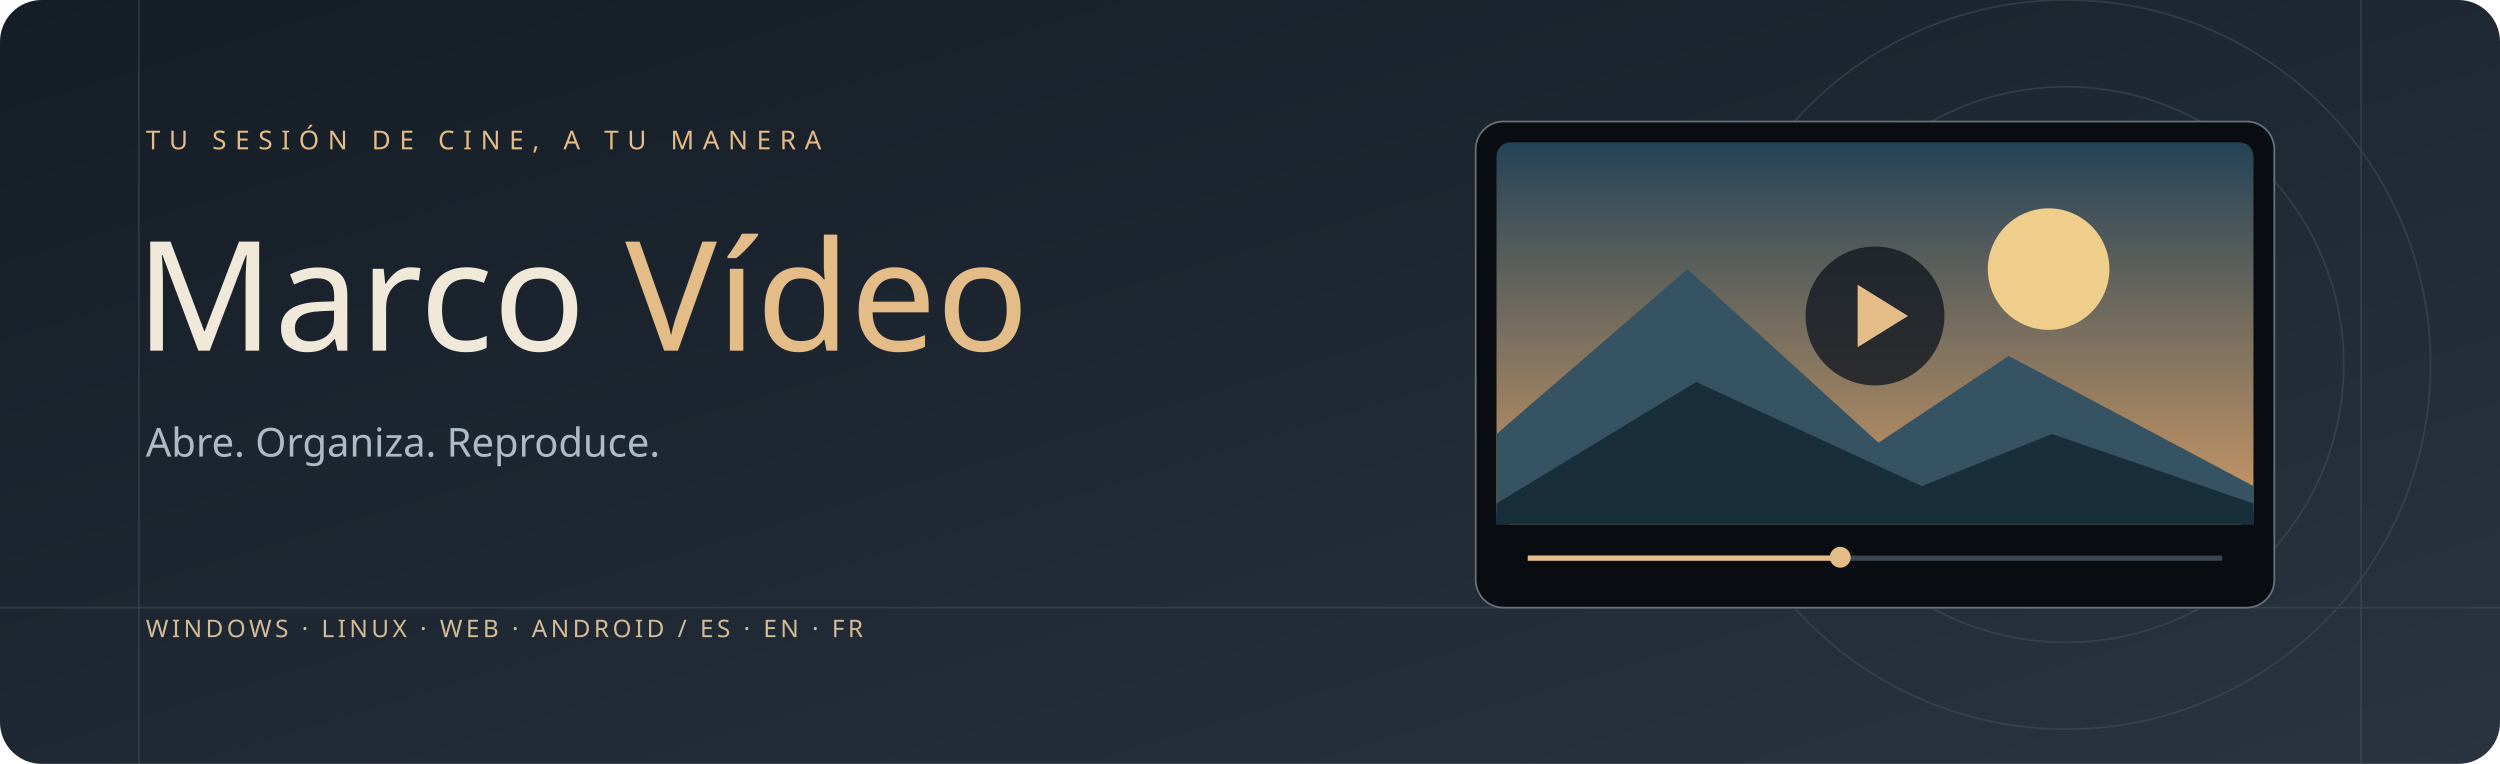
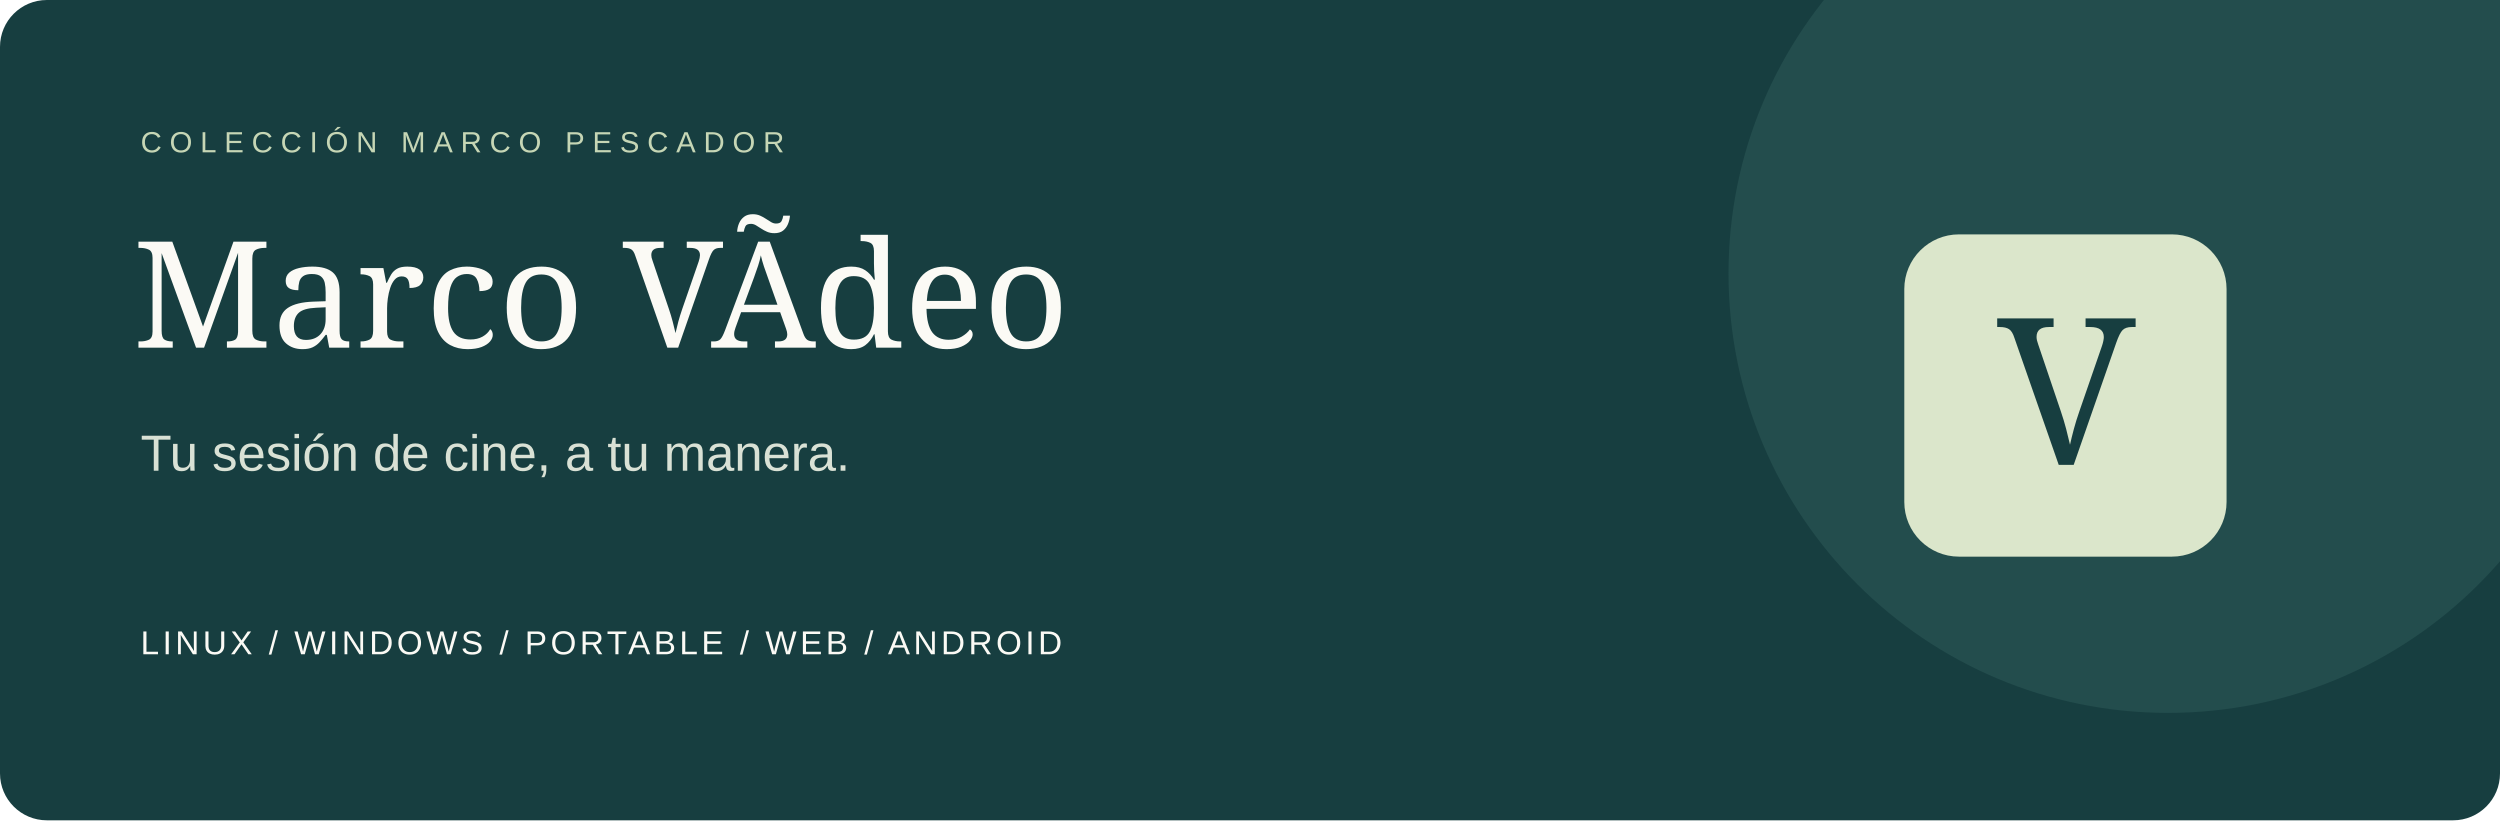
- <svg xmlns="http://www.w3.org/2000/svg" viewBox="0 0 1440 440">
-   <defs>
-     <linearGradient id="bg" x2="1" y2="1">
-       <stop stop-color="#151d26" />
-       <stop offset="1" stop-color="#29343f" />
-     </linearGradient>
-     <linearGradient id="sky" x2="0" y2="1">
-       <stop stop-color="#244357" />
-       <stop offset="1" stop-color="#cf9b66" />
-     </linearGradient>
-   </defs>
-   <rect width="1440" height="440" rx="24" fill="url(#bg)" />
-   <g fill="none" stroke="#46515c" opacity=".5">
-     <path d="M0 350h1440M80 0v440M1360 0v440" />
-     <circle cx="1190" cy="210" r="210" />
-     <circle cx="1190" cy="210" r="160" />
-   </g>
-   <text x="84" y="86" font-family="sans-serif" font-size="15" letter-spacing="5" fill="#e4bc87">TU SESIÓN DE CINE, A TU MANERA</text>
-   <text x="78" y="202" font-family="sans-serif" font-size="88" fill="#f0e8d9">Marco <tspan fill="#e4bc87">Vídeo</tspan>
-   </text>
-   <text x="84" y="263" font-family="sans-serif" font-size="23" fill="#aebac6">Abre. Organiza. Reproduce.</text>
-   <text x="84" y="367" font-family="sans-serif" font-size="14" letter-spacing="2" fill="#d5bc99">WINDOWS · LINUX · WEB · ANDROID     /     ES · EN · FR</text>
-   <g transform="translate(850 70)">
-     <rect x="0" y="0" width="460" height="280" rx="16" fill="#090d12" stroke="#69727a" />
-     <rect x="12" y="12" width="436" height="220" rx="8" fill="url(#sky)" />
-     <circle cx="330" cy="85" r="35" fill="#efce8b" />
-     <path d="M12 180l110-95 110 100 75-50 141 75v22H12z" fill="#365363" />
-     <path d="M12 220l115-70 130 60 75-30 116 40v12H12z" fill="#192e3b" />
-     <circle cx="230" cy="112" r="40" fill="#131a22" fill-opacity=".8" />
-     <path d="M220 94v36l29-18z" fill="#e4bc87" />
-     <rect x="30" y="250" width="400" height="3" fill="#3c4651" />
-     <rect x="30" y="250" width="180" height="3" fill="#e4bc87" />
-     <circle cx="210" cy="251" r="6" fill="#e4bc87" />
-   </g>
+ <svg xmlns="http://www.w3.org/2000/svg" width="1280" height="420" viewBox="0 0 1280 420">
+   <rect width="1280" height="420" rx="24" fill="#173e40" />
+   <circle cx="1110" cy="140" r="225" fill="#234d4d" />
+   <rect x="975" y="120" width="165" height="165" rx="28" fill="#dbe6cb" />
+   <text x="1058" y="238" text-anchor="middle" fill="#173e40" font-family="Georgia,serif" font-size="105">V</text>
+   <text x="72" y="78" fill="#c6d6b5" font-family="Arial,sans-serif" font-size="15" letter-spacing="4">COLECCIÓN MARCO PESCADOR</text>
+   <text x="68" y="178" fill="#fbfaf5" font-family="Georgia,serif" font-size="76">Marco VÃ­deo</text>
+   <text x="72" y="241" fill="#d9e1d5" font-family="Arial,sans-serif" font-size="26">Tu sesión de cine, a tu manera.</text>
+   <text x="72" y="335" fill="#fbfaf5" font-family="Arial,sans-serif" font-size="17" letter-spacing="1.8">LINUX / WINDOWS / PORTABLE / WEB / ANDROID</text>
</svg>
